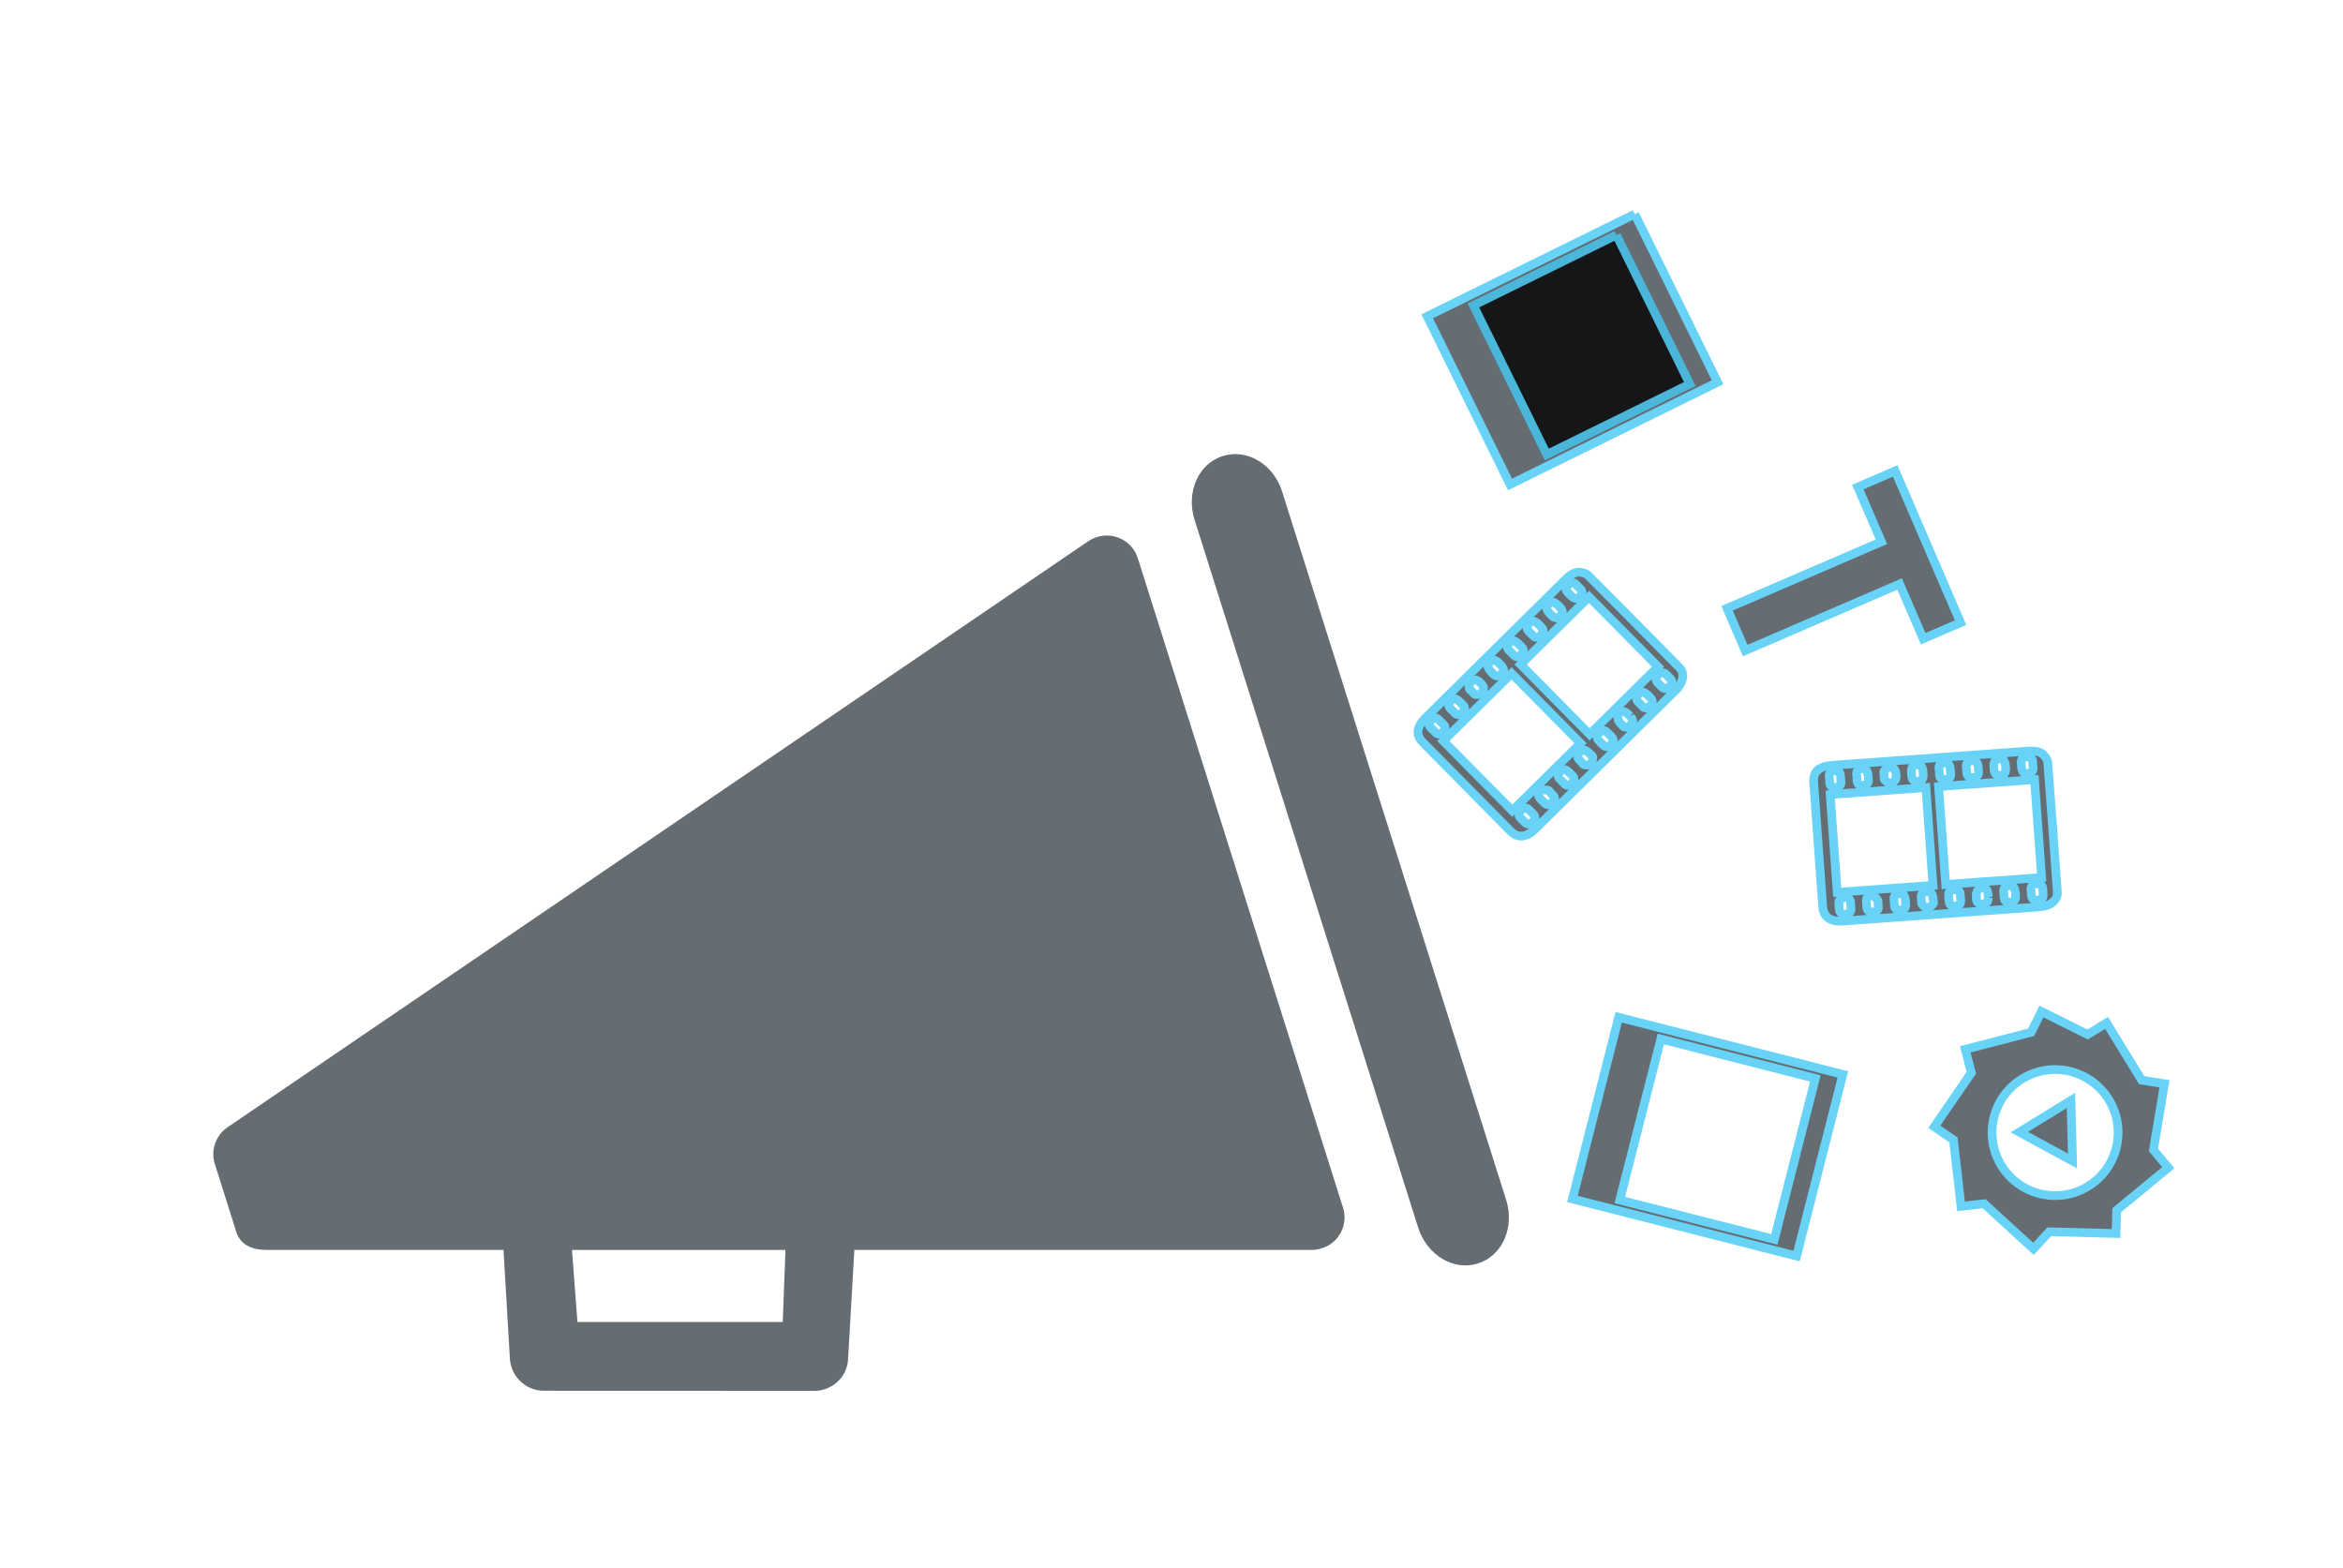
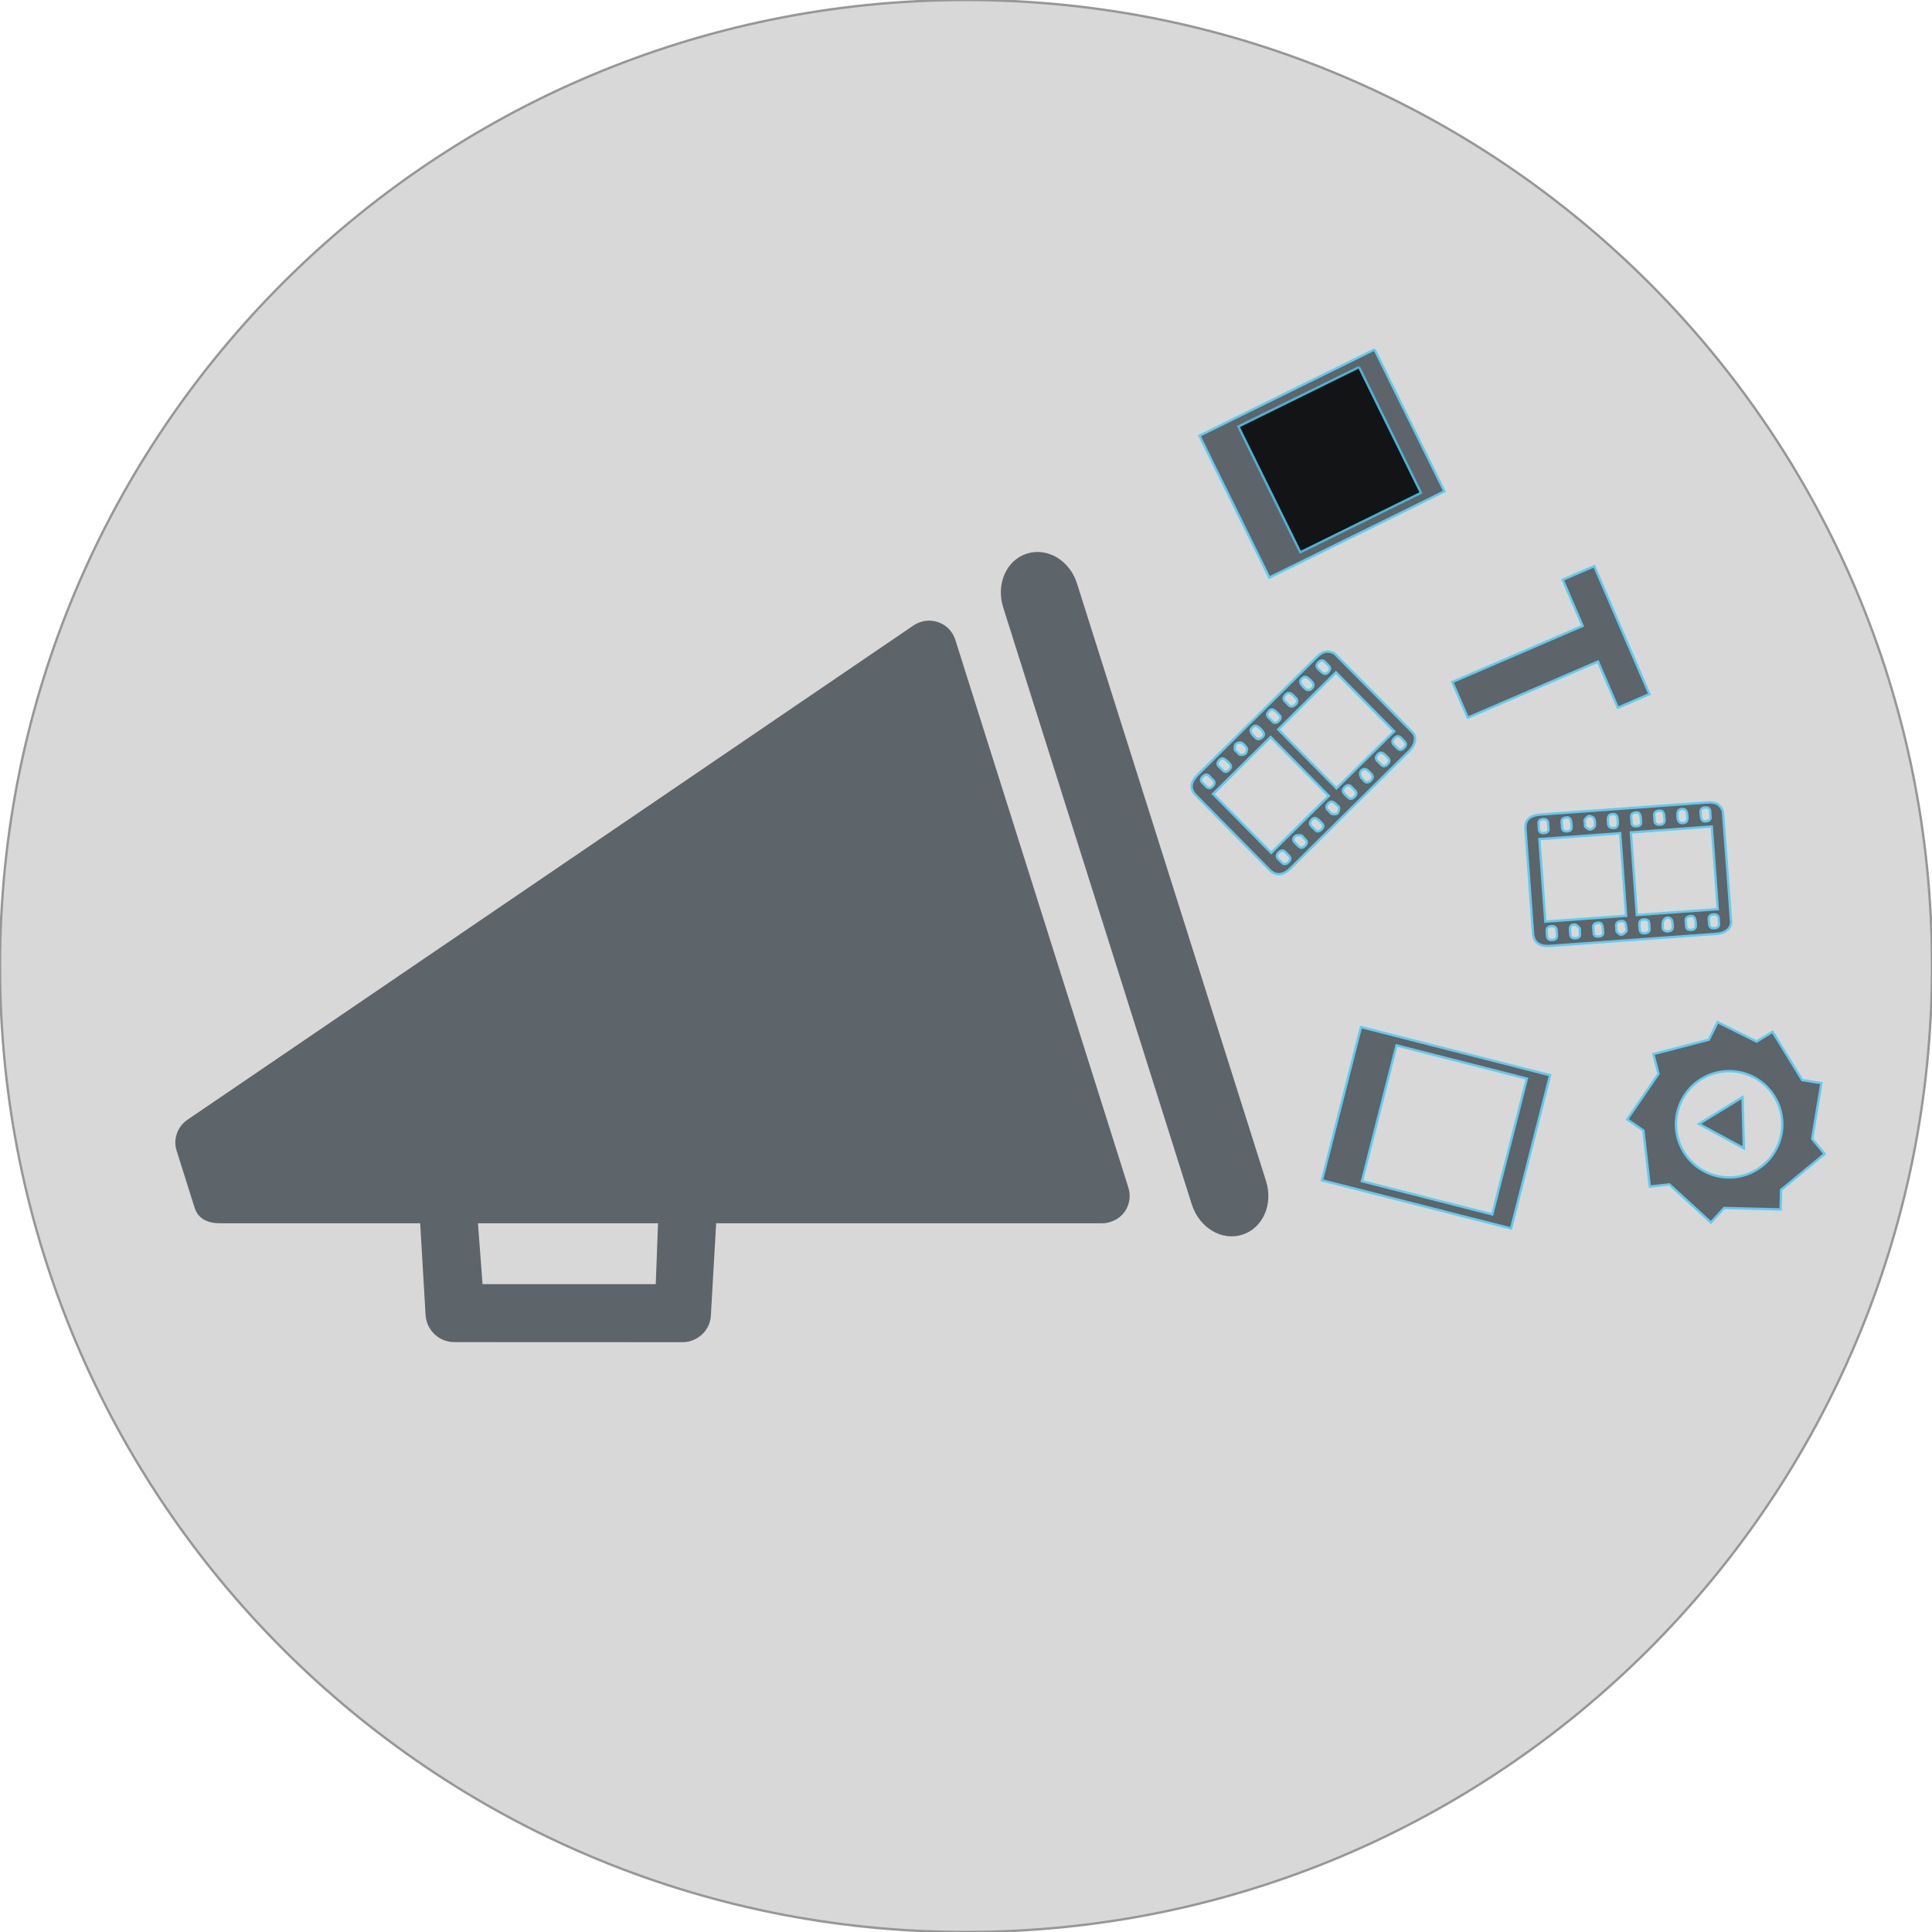
- <svg xmlns="http://www.w3.org/2000/svg" version="1.1" id="Layer_1" x="0px" y="0px" viewBox="0 0 269 180" style="enable-background:new 0 0 269 180;" xml:space="preserve">
-   <style type="text/css">
- 
- 	.st01 {
- 	opacity: 0.8;
- 	fill:#3F474F;
- 	stroke:#42C8F4;
- 	stroke-width:0;
- 	stroke-miterlimit:10;
- 	}
- 
- 	.st0 {
- 	opacity: 0.8;
- 	fill:#3F474F;
- 	stroke:#42C8F4;
- 	stroke-width:1s;
- 	stroke-miterlimit:10;
- 	}
- 
- 	.no-fill{
- 		fill:black;
- 	}
- 
- 
- 	
- 	
- 	
- 
- </style>
+ <svg xmlns="http://www.w3.org/2000/svg" version="1.1" id="Layer_1" x="0px" y="0px" viewBox="55.5 -14.5 818 818" enable-background="new 55.5 -14.5 818 818" xml:space="preserve">
+   <circle fill="#D8D8D8" stroke="#979797" stroke-miterlimit="10" cx="464.5" cy="394.5" r="409" />
  <g id="Your_Icon">
    <g>
      <g>
-         <path class="st01" d="M124.959,62.125l-98.851,67.302c-1.348,0.926-1.944,2.654-1.443,4.204l2.456,7.778     c0.491,1.566,1.923,2.115,3.579,2.088h27.107l0.727,12.348c0.061,2.117,1.781,3.826,3.921,3.822l31.006,0.012     c0.391,0,0.819-0.041,1.212-0.184c1.471-0.465,2.581-1.781,2.69-3.37l0.725-12.628h52.573c0.368-0.012,0.749-0.064,1.092-0.193     c0.753-0.225,1.419-0.682,1.91-1.351c0.688-0.95,0.893-2.204,0.517-3.345l-23.543-74.512c-0.354-1.122-1.212-2.03-2.335-2.404     C127.194,61.288,125.952,61.468,124.959,62.125z M89.867,151.775H66.294L65.67,143.5h24.509L89.867,151.775z" />
-         <path class="st01" d="M140.377,52.357c-2.775,0.875-4.226,4.127-3.236,7.293l25.687,81.313c1.021,3.132,4.063,4.986,6.85,4.086     c2.797-0.863,4.239-4.139,3.248-7.281l-25.717-81.302C146.235,53.304,143.18,51.47,140.377,52.357z" />
+         <path opacity="0.8" fill="#3F474F" enable-background="new    " d="M442.316,250.278L134.78,459.662     c-4.193,2.881-6.048,8.257-4.489,13.079l7.641,24.198c1.527,4.872,5.982,6.58,11.134,6.496h84.333l2.262,38.416     c0.19,6.586,5.541,11.902,12.199,11.891l96.463,0.037c1.216,0,2.548-0.128,3.771-0.572c4.577-1.447,8.03-5.541,8.369-10.484     l2.255-39.287h163.56c1.146-0.038,2.331-0.199,3.397-0.601c2.343-0.7,4.415-2.122,5.942-4.203     c2.141-2.956,2.778-6.857,1.608-10.407L459.981,256.41c-1.101-3.491-3.771-6.315-7.265-7.479     C449.271,247.674,445.406,248.234,442.316,250.278z M333.142,529.188h-73.338l-1.941-25.744h76.25L333.142,529.188z" />
+         <path opacity="0.8" fill="#3F474F" enable-background="new    " d="M490.284,219.889c-8.634,2.722-13.147,12.839-10.067,22.689     l79.915,252.974c3.176,9.744,12.64,15.512,21.311,12.712c8.702-2.685,13.188-12.877,10.105-22.652l-80.009-252.939     C508.509,222.834,499.004,217.129,490.284,219.889z" />
      </g>
    </g>
  </g>
-   <path class="st0" d="M171.754,74.423c2.663-2.631,5.329-5.26,7.987-7.896c0.479-0.475,0.997-0.872,1.611-0.835  c0.358,0.021,0.757,0.142,0.985,0.371c3.516,3.519,7.008,7.061,10.5,10.603c0.559,0.567,0.473,1.459-0.198,2.301  c-0.077,0.097-0.167,0.186-0.256,0.274c-5.376,5.313-10.75,10.627-16.131,15.937c-1.007,0.993-2.005,1.072-2.812,0.254  c-3.354-3.393-6.707-6.788-10.061-10.183c-0.873-0.882-0.772-1.784,0.331-2.877C166.391,79.72,169.072,77.072,171.754,74.423   M181.465,85.329l-7.916-8.012l-7.841,7.747l7.917,8.013L181.465,85.329z M190.36,76.541l-7.921-8.017l-7.856,7.763l7.921,8.017  L190.36,76.541z M175.753,72.719c0.082,0.083,0.171,0.163,0.247,0.251c0.268,0.309,0.607,0.243,0.932-0.071  c0.327-0.318,0.286-0.631,0.044-0.886c-0.081-0.085-0.168-0.165-0.248-0.25c-0.486-0.519-0.828-0.583-1.184-0.178  C175.039,72.162,175.46,72.424,175.753,72.719 M181.527,87.443c0.156,0.158,0.237,0.337,0.374,0.356  c0.232,0.034,0.594,0.06,0.729-0.077c0.174-0.177,0.233-0.529,0.236-0.786c0.002-0.145-0.203-0.253-0.32-0.374  c-0.512-0.522-0.842-0.588-1.177-0.202C180.87,86.937,181.277,87.202,181.527,87.443 M178.01,70.523  c0.023,0.024,0.048,0.047,0.071,0.072c0.384,0.405,0.725,0.445,1.059,0.122c0.341-0.331,0.311-0.649-0.101-1.068  c-0.024-0.024-0.048-0.048-0.071-0.072c-0.51-0.517-0.824-0.577-1.174-0.224C177.451,69.699,177.515,70.039,178.01,70.523   M168.978,79.351c0.13,0.131,0.229,0.349,0.396,0.373c0.231,0.035,0.594,0.007,0.75-0.146c0.16-0.157,0.259-0.576,0.173-0.742  c-0.159-0.308-0.429-0.581-0.737-0.741c-0.166-0.086-0.59,0.017-0.745,0.177c-0.152,0.158-0.155,0.508-0.139,0.752  C168.685,79.158,168.87,79.244,168.978,79.351 M175.753,93.186l0.004-0.003c-0.07-0.071-0.145-0.142-0.213-0.216  c-0.246-0.272-0.567-0.271-0.885,0.03c-0.342,0.324-0.352,0.656-0.071,0.928c0.192,0.187,0.365,0.397,0.574,0.564  c0.246,0.196,0.528,0.146,0.808-0.137c0.275-0.28,0.331-0.554,0.135-0.807C176.002,93.413,175.871,93.305,175.753,93.186   M184.797,84.361c-0.094-0.095-0.192-0.187-0.283-0.287c-0.252-0.279-0.573-0.242-0.884,0.057c-0.29,0.28-0.333,0.596-0.104,0.852  c0.178,0.2,0.365,0.395,0.563,0.575c0.267,0.24,0.568,0.227,0.89-0.109c0.298-0.313,0.304-0.592,0.064-0.836  C184.962,84.528,184.879,84.445,184.797,84.361 M190.549,78.609c0.082,0.083,0.165,0.167,0.247,0.25  c0.269,0.272,0.576,0.286,0.924-0.073c0.331-0.341,0.285-0.627,0.039-0.877c-0.118-0.119-0.243-0.232-0.352-0.36  c-0.267-0.316-0.602-0.505-1.033-0.079s-0.247,0.765,0.067,1.031C190.48,78.534,190.513,78.572,190.549,78.609 M172.188,76.221  c-0.501-0.508-0.78-0.559-1.135-0.208c-0.349,0.346-0.302,0.665,0.186,1.15c0.292,0.291,0.553,0.713,1.139,0.227  C172.772,77.062,172.712,76.751,172.188,76.221 M178.035,91.025c-0.106-0.107-0.188-0.286-0.323-0.306  c-0.249-0.037-0.58-0.075-0.785,0.059c-0.319,0.211-0.387,0.567-0.157,0.832c0.196,0.228,0.406,0.446,0.636,0.641  c0.26,0.224,0.557,0.157,0.843-0.152c0.268-0.29,0.297-0.557,0.069-0.789C178.224,91.215,178.129,91.12,178.035,91.025   M188.327,80.834c0.083,0.083,0.168,0.163,0.246,0.25c0.226,0.252,0.501,0.275,0.827-0.007c0.343-0.3,0.391-0.601,0.157-0.885  c-0.085-0.103-0.184-0.194-0.277-0.29c-0.516-0.523-0.837-0.59-1.174-0.198C187.605,80.29,188.049,80.535,188.327,80.834   M187.177,82.222c-0.228-0.198-0.349-0.315-0.482-0.417c-0.329-0.252-0.836-0.109-0.949,0.329c-0.071,0.274,0.046,0.655,0.232,0.823  c0.26,0.233,0.439,0.747,0.993,0.455c0.204-0.108,0.457-0.442,0.469-0.638C187.452,82.533,187.234,82.33,187.177,82.222   M165.469,82.915c-0.096-0.096-0.193-0.187-0.283-0.286c-0.253-0.278-0.567-0.25-0.879,0.062c-0.291,0.292-0.312,0.591-0.059,0.833  c0.193,0.186,0.38,0.379,0.565,0.572c0.242,0.251,0.534,0.239,0.834-0.056c0.317-0.314,0.344-0.622,0.067-0.875  C165.629,83.086,165.55,82.999,165.469,82.915 M181.187,67.354c-0.047-0.048-0.099-0.092-0.141-0.144  c-0.249-0.301-0.559-0.492-0.98-0.087c-0.455,0.436-0.236,0.756,0.056,1.03c0.037,0.034,0.07,0.071,0.105,0.107  c0.526,0.533,0.829,0.6,1.171,0.217C181.927,67.888,181.454,67.654,181.187,67.354 M166.773,81.595  c0.035,0.036,0.072,0.069,0.105,0.108c0.258,0.298,0.549,0.562,1.013,0.114c0.462-0.444,0.221-0.752-0.068-1.022  c-0.036-0.035-0.07-0.072-0.105-0.107c-0.526-0.533-0.835-0.601-1.168-0.217C166.038,81.06,166.498,81.299,166.773,81.595   M173.516,74.919c0.106,0.107,0.214,0.214,0.319,0.322c0.233,0.24,0.519,0.185,0.793-0.076c0.297-0.282,0.363-0.579,0.114-0.837  c-0.105-0.109-0.21-0.217-0.316-0.324c-0.506-0.514-0.791-0.577-1.123-0.207C172.772,74.388,173.244,74.622,173.516,74.919   M179.324,89.68c0.106,0.108,0.214,0.215,0.32,0.324c0.23,0.238,0.5,0.205,0.79-0.067c0.312-0.291,0.367-0.577,0.131-0.84  c-0.101-0.113-0.209-0.218-0.316-0.326c-0.499-0.505-0.809-0.564-1.136-0.18C178.637,89.149,179.041,89.398,179.324,89.68" />
-   <polyline class="st0" points="187.69,24.579 163.861,36.312 173.368,55.617 197.196,43.884 187.69,24.579 " />
-   <polyline class="st0 no-fill" points="185.582,26.978 194.009,44.091 177.587,52.177 169.16,35.064 185.582,26.978 " />
-   <polygon class="st0" points="216.005,62.198 213.298,55.917 217.589,54.067 225.093,71.48 220.802,73.33 218.095,67.049   200.37,74.688 198.279,69.837 " />
+   <path opacity="0.8" fill="#3F474F" stroke="#42C8F4" stroke-miterlimit="10" enable-background="new    " d="M587.901,288.538  c8.285-8.185,16.579-16.364,24.849-24.565c1.49-1.478,3.102-2.713,5.012-2.598c1.114,0.065,2.355,0.442,3.064,1.154  c10.938,10.948,21.803,21.968,32.667,32.987c1.739,1.764,1.472,4.539-0.616,7.159c-0.239,0.301-0.52,0.578-0.797,0.852  c-16.725,16.529-33.444,33.062-50.185,49.582c-3.134,3.09-6.238,3.335-8.749,0.79c-10.435-10.556-20.866-21.118-31.301-31.681  c-2.716-2.744-2.401-5.55,1.029-8.95C571.217,305.018,579.558,296.779,587.901,288.538 M618.113,322.468l-24.628-24.926  l-24.394,24.102l24.631,24.929L618.113,322.468z M645.787,295.127l-24.644-24.941l-24.44,24.152l24.643,24.941L645.787,295.127z   M600.343,283.236c0.255,0.259,0.532,0.508,0.769,0.781c0.834,0.961,1.889,0.756,2.899-0.221c1.018-0.989,0.89-1.963,0.137-2.756  c-0.252-0.266-0.522-0.514-0.771-0.778c-1.512-1.615-2.576-1.814-3.684-0.554C598.121,281.504,599.432,282.319,600.343,283.236   M618.307,329.045c0.485,0.492,0.737,1.049,1.163,1.107c0.722,0.105,1.848,0.187,2.268-0.239c0.542-0.551,0.726-1.646,0.734-2.445  c0.007-0.451-0.631-0.787-0.995-1.163c-1.593-1.625-2.62-1.83-3.662-0.629C616.262,327.471,617.528,328.295,618.307,329.045   M607.364,276.405c0.071,0.075,0.149,0.146,0.221,0.224c1.195,1.26,2.256,1.384,3.295,0.379c1.062-1.03,0.968-2.019-0.314-3.323  c-0.074-0.074-0.149-0.149-0.221-0.224c-1.587-1.608-2.563-1.795-3.652-0.697C605.625,273.841,605.824,274.899,607.364,276.405   M579.265,303.869c0.404,0.408,0.713,1.086,1.232,1.161c0.719,0.108,1.848,0.021,2.333-0.454c0.498-0.488,0.806-1.792,0.538-2.309  c-0.494-0.958-1.334-1.808-2.293-2.305c-0.517-0.268-1.835,0.053-2.317,0.55c-0.473,0.491-0.482,1.581-0.433,2.34  C578.354,303.27,578.929,303.537,579.265,303.869 M600.343,346.912l0.013-0.01c-0.218-0.221-0.451-0.441-0.663-0.672  c-0.766-0.846-1.764-0.843-2.753,0.094c-1.064,1.008-1.096,2.041-0.221,2.887c0.597,0.582,1.135,1.235,1.785,1.755  c0.766,0.61,1.643,0.454,2.514-0.427c0.855-0.871,1.03-1.723,0.42-2.51C601.117,347.618,600.71,347.282,600.343,346.912   M628.479,319.457c-0.292-0.296-0.598-0.582-0.881-0.894c-0.783-0.868-1.782-0.753-2.75,0.177c-0.902,0.871-1.036,1.855-0.323,2.651  c0.554,0.622,1.136,1.229,1.752,1.789c0.83,0.747,1.767,0.706,2.769-0.339c0.927-0.975,0.945-1.842,0.199-2.602  C628.993,319.977,628.734,319.718,628.479,319.457 M646.375,301.562c0.255,0.258,0.513,0.52,0.768,0.777  c0.838,0.847,1.793,0.89,2.875-0.228c1.03-1.061,0.887-1.95,0.121-2.728c-0.367-0.37-0.756-0.722-1.095-1.12  c-0.831-0.983-1.873-1.571-3.214-0.246c-1.341,1.326-0.769,2.381,0.209,3.208C646.16,301.328,646.263,301.446,646.375,301.562   M589.252,294.132c-1.559-1.58-2.427-1.739-3.531-0.647c-1.086,1.077-0.939,2.069,0.578,3.578c0.909,0.905,1.721,2.219,3.544,0.707  C591.068,296.748,590.882,295.781,589.252,294.132 M607.442,340.189c-0.33-0.334-0.585-0.891-1.005-0.953  c-0.774-0.115-1.805-0.232-2.442,0.184c-0.992,0.656-1.204,1.765-0.488,2.589c0.609,0.71,1.263,1.388,1.979,1.994  c0.809,0.697,1.733,0.489,2.623-0.473c0.833-0.902,0.924-1.733,0.214-2.454C608.03,340.779,607.734,340.484,607.442,340.189   M639.462,308.483c0.258,0.259,0.522,0.507,0.766,0.778c0.702,0.783,1.559,0.855,2.572-0.021c1.067-0.934,1.217-1.871,0.488-2.754  c-0.265-0.32-0.572-0.604-0.861-0.902c-1.605-1.627-2.604-1.836-3.652-0.616C637.216,306.791,638.597,307.553,639.462,308.483   M635.884,312.802c-0.709-0.616-1.086-0.979-1.499-1.298c-1.023-0.783-2.602-0.338-2.953,1.023  c-0.221,0.854,0.144,2.039,0.722,2.561c0.81,0.726,1.366,2.324,3.09,1.416c0.635-0.336,1.422-1.375,1.459-1.984  C636.739,313.77,636.062,313.138,635.884,312.802 M568.348,314.958c-0.299-0.299-0.6-0.582-0.88-0.89  c-0.787-0.865-1.765-0.778-2.735,0.192c-0.905,0.909-0.971,1.839-0.184,2.592c0.601,0.579,1.183,1.179,1.758,1.779  c0.753,0.781,1.662,0.743,2.595-0.174c0.986-0.978,1.07-1.936,0.209-2.723C568.846,315.49,568.6,315.219,568.348,314.958   M617.248,266.546c-0.146-0.149-0.308-0.286-0.438-0.448c-0.774-0.937-1.739-1.53-3.049-0.271c-1.415,1.356-0.734,2.352,0.175,3.205  c0.114,0.105,0.218,0.221,0.326,0.333c1.637,1.658,2.579,1.867,3.644,0.675C619.551,268.207,618.079,267.479,617.248,266.546   M572.405,310.852c0.108,0.111,0.224,0.215,0.326,0.336c0.803,0.927,1.708,1.748,3.151,0.354c1.438-1.382,0.688-2.34-0.211-3.18  c-0.112-0.108-0.218-0.224-0.327-0.333c-1.637-1.658-2.598-1.869-3.634-0.676C570.118,309.187,571.549,309.93,572.405,310.852   M593.383,290.082c0.33,0.332,0.666,0.665,0.993,1.001c0.725,0.747,1.614,0.575,2.467-0.236c0.924-0.878,1.129-1.802,0.354-2.604  c-0.326-0.339-0.653-0.675-0.983-1.008c-1.574-1.599-2.461-1.795-3.493-0.644C591.068,288.43,592.537,289.157,593.383,290.082   M611.452,336.004c0.33,0.336,0.666,0.67,0.996,1.009c0.716,0.74,1.556,0.638,2.458-0.208c0.971-0.906,1.142-1.796,0.407-2.614  c-0.314-0.352-0.65-0.678-0.983-1.015c-1.553-1.57-2.517-1.754-3.534-0.56C609.315,334.353,610.572,335.127,611.452,336.004" />
+   <polyline opacity="0.8" fill="#3F474F" stroke="#42C8F4" stroke-miterlimit="10" enable-background="new    " points="  637.48,133.468 563.346,169.971 592.923,230.031 667.055,193.528 637.48,133.468 " />
+   <polyline opacity="0.8" stroke="#42C8F4" stroke-miterlimit="10" enable-background="new    " points="630.922,140.932   657.139,194.172 606.049,219.329 579.831,166.088 630.922,140.932 " />
+   <polygon opacity="0.8" fill="#3F474F" stroke="#42C8F4" stroke-miterlimit="10" enable-background="new    " points="  725.571,250.505 717.149,230.964 730.499,225.208 753.845,279.382 740.495,285.138 732.073,265.597 676.929,289.363   670.424,274.271 " />
  <g>
-     <path class="st0" d="M242.944,141.612l0.07-2.669l5.924-4.887l-1.7-2.048l1.267-7.587l-2.617-0.413l-4.031-6.573l-2.176,1.333   l-5.302-2.642l-1.189,2.387l-7.557,1.957l0.698,2.691l-4.255,6.195l2.2,1.512l0.872,7.631l2.654-0.303l5.662,5.186l1.804-1.969   L242.944,141.612z M229.778,133.808c-2.088-3.407-1.021-7.86,2.386-9.95c3.406-2.088,7.86-1.021,9.949,2.386   c2.09,3.406,1.021,7.861-2.385,9.949C236.322,138.281,231.868,137.213,229.778,133.808" />
-     <polygon class="st0" points="237.765,126.336 237.948,133.289 231.833,129.973  " />
+     <path opacity="0.8" fill="#3F474F" stroke="#42C8F4" stroke-miterlimit="10" enable-background="new    " d="M809.381,497.57   l0.219-8.303l18.43-15.204l-5.289-6.372l3.942-23.604l-8.143-1.285L806,422.354l-6.771,4.146l-16.495-8.219l-3.699,7.426   l-23.51,6.089l2.171,8.372l-13.237,19.273l6.844,4.703l2.713,23.741l8.257-0.942l17.615,16.134l5.612-6.126L809.381,497.57z    M768.421,473.292c-6.496-10.6-3.177-24.454,7.423-30.956c10.597-6.496,24.453-3.177,30.952,7.423   c6.502,10.597,3.177,24.457-7.42,30.953S774.923,483.885,768.421,473.292" />
+     <polygon opacity="0.8" fill="#3F474F" stroke="#42C8F4" stroke-miterlimit="10" enable-background="new    " points="   793.269,450.045 793.838,471.677 774.813,461.36  " />
  </g>
-   <path class="st0" d="M221.629,87.048c3.733-0.271,7.468-0.538,11.202-0.815c0.672-0.05,1.324-0.015,1.768,0.411  c0.258,0.25,0.483,0.601,0.508,0.922c0.387,4.958,0.741,9.921,1.096,14.882c0.057,0.793-0.589,1.416-1.646,1.62  c-0.121,0.022-0.247,0.032-0.372,0.042c-7.538,0.547-15.076,1.096-22.615,1.637c-1.412,0.102-2.222-0.486-2.305-1.633  c-0.346-4.76-0.689-9.518-1.035-14.277c-0.09-1.237,0.573-1.858,2.122-1.972C214.11,87.591,217.869,87.321,221.629,87.048   M221.928,101.648l-0.814-11.234l-10.993,0.797l0.814,11.234L221.928,101.648z M234.399,100.744l-0.814-11.239l-11.016,0.798  l0.813,11.24L234.399,100.744z M225.775,88.35c0.009,0.117,0.024,0.235,0.025,0.352c0.003,0.409,0.304,0.579,0.755,0.551  c0.454-0.029,0.627-0.294,0.608-0.645c-0.006-0.117-0.021-0.234-0.026-0.352c-0.033-0.709-0.251-0.98-0.784-0.903  C225.595,87.463,225.745,87.936,225.775,88.35 M220.602,103.296c0.017,0.222-0.038,0.41,0.053,0.515  c0.154,0.176,0.412,0.431,0.604,0.414c0.247-0.021,0.521-0.251,0.689-0.443c0.096-0.109,0.011-0.325-0.001-0.492  c-0.05-0.73-0.258-0.994-0.764-0.918C220.431,102.484,220.568,102.951,220.602,103.296 M228.918,88.147  c0.002,0.033,0.006,0.066,0.008,0.101c0.028,0.557,0.262,0.81,0.725,0.781c0.475-0.031,0.658-0.292,0.618-0.878  c-0.003-0.033-0.006-0.067-0.008-0.101c-0.052-0.725-0.252-0.974-0.747-0.933C229.028,87.158,228.856,87.458,228.918,88.147   M216.316,88.992c0.014,0.184-0.052,0.415,0.059,0.541c0.154,0.177,0.447,0.392,0.666,0.376c0.223-0.015,0.57-0.27,0.613-0.453  c0.079-0.337,0.052-0.72-0.079-1.042c-0.07-0.173-0.459-0.371-0.683-0.349c-0.217,0.021-0.448,0.285-0.594,0.481  C216.22,88.654,216.304,88.841,216.316,88.992 M212.48,103.912l0.005-0.001c-0.007-0.101-0.018-0.201-0.021-0.302  c-0.01-0.367-0.255-0.574-0.692-0.552c-0.47,0.024-0.693,0.271-0.657,0.659c0.025,0.267,0.021,0.538,0.071,0.802  c0.059,0.31,0.306,0.454,0.702,0.421c0.392-0.033,0.611-0.207,0.627-0.526C212.522,104.246,212.493,104.078,212.48,103.912   M225.09,103.076c-0.011-0.133-0.025-0.267-0.029-0.402c-0.01-0.375-0.279-0.557-0.709-0.529c-0.402,0.023-0.641,0.236-0.632,0.579  c0.006,0.269,0.021,0.537,0.056,0.804c0.046,0.355,0.284,0.541,0.746,0.494c0.431-0.045,0.616-0.253,0.592-0.594  C225.106,103.311,225.097,103.193,225.09,103.076 M233.198,102.439c0.01,0.117,0.018,0.234,0.026,0.352  c0.027,0.381,0.252,0.592,0.749,0.545c0.474-0.045,0.625-0.293,0.6-0.643c-0.012-0.167-0.033-0.334-0.032-0.502  c0.002-0.414-0.129-0.775-0.734-0.73c-0.605,0.043-0.686,0.42-0.619,0.827C233.196,102.338,233.195,102.389,233.198,102.439   M220.791,88.698c-0.052-0.711-0.23-0.932-0.729-0.895c-0.489,0.037-0.661,0.309-0.605,0.994c0.033,0.411-0.043,0.902,0.718,0.913  C220.689,89.716,220.845,89.44,220.791,88.698 M215.62,103.75c-0.012-0.15,0.043-0.338-0.047-0.441  c-0.166-0.19-0.392-0.434-0.636-0.465c-0.38-0.048-0.662,0.18-0.66,0.529c0.001,0.301,0.02,0.604,0.067,0.9  c0.052,0.339,0.321,0.481,0.739,0.432c0.392-0.046,0.588-0.23,0.564-0.555C215.639,104.018,215.629,103.885,215.62,103.75   M230.064,102.689c0.009,0.116,0.021,0.232,0.024,0.35c0.008,0.338,0.202,0.535,0.634,0.531c0.455-0.004,0.687-0.203,0.693-0.57  c0.002-0.134-0.013-0.268-0.022-0.4c-0.052-0.732-0.254-0.992-0.764-0.912C229.869,101.807,230.048,102.281,230.064,102.689   M228.288,102.996c-0.045-0.297-0.06-0.465-0.096-0.631c-0.087-0.404-0.564-0.625-0.935-0.365c-0.232,0.162-0.392,0.527-0.358,0.776  c0.046,0.346-0.152,0.853,0.46,0.99c0.226,0.051,0.634-0.038,0.771-0.181C228.296,103.412,228.263,103.115,228.288,102.996   M211.333,89.422c-0.01-0.135-0.025-0.268-0.029-0.401c-0.011-0.376-0.269-0.559-0.707-0.524c-0.411,0.033-0.621,0.247-0.587,0.596  c0.026,0.266,0.043,0.535,0.059,0.802c0.021,0.348,0.251,0.529,0.67,0.499c0.446-0.032,0.666-0.249,0.62-0.622  C211.345,89.656,211.341,89.538,211.333,89.422 M233.392,87.801c-0.004-0.066-0.015-0.133-0.013-0.2  c0.006-0.391-0.105-0.737-0.689-0.703c-0.629,0.036-0.671,0.421-0.627,0.819c0.006,0.05,0.008,0.1,0.011,0.15  c0.054,0.748,0.241,0.995,0.749,0.926C233.607,88.688,233.4,88.204,233.392,87.801 M213.183,89.266  c0.004,0.051,0.011,0.1,0.011,0.151c0.002,0.394,0.052,0.784,0.695,0.745c0.64-0.038,0.656-0.429,0.612-0.822  c-0.006-0.05-0.007-0.1-0.011-0.15c-0.054-0.747-0.245-0.999-0.747-0.924C212.972,88.382,213.166,88.862,213.183,89.266   M222.646,88.571c0.011,0.15,0.022,0.301,0.032,0.452c0.021,0.334,0.274,0.477,0.652,0.458c0.408-0.022,0.652-0.205,0.63-0.562  c-0.009-0.151-0.019-0.301-0.029-0.451c-0.052-0.719-0.228-0.952-0.72-0.887C222.425,87.684,222.633,88.168,222.646,88.571   M217.474,103.565c0.011,0.151,0.022,0.304,0.033,0.454c0.021,0.33,0.247,0.48,0.645,0.463c0.426-0.02,0.653-0.2,0.646-0.555  c-0.004-0.15-0.018-0.302-0.029-0.453c-0.051-0.708-0.248-0.954-0.746-0.875C217.296,102.715,217.441,103.167,217.474,103.565" />
-   <path class="st0" d="M211.58,123.35l-25.738-6.559l-5.312,20.854l25.737,6.557L211.58,123.35z M185.971,137.77l4.71-18.485  l17.739,4.521l-4.71,18.483L185.971,137.77z" />
+   <path opacity="0.8" fill="#3F474F" stroke="#42C8F4" stroke-miterlimit="10" enable-background="new    " d="M743.068,327.816  c11.613-0.844,23.233-1.674,34.851-2.536c2.091-0.155,4.119-0.046,5.5,1.278c0.803,0.778,1.503,1.87,1.581,2.869  c1.203,15.425,2.305,30.865,3.409,46.3c0.178,2.467-1.832,4.405-5.121,5.04c-0.376,0.068-0.769,0.099-1.157,0.13  c-23.451,1.702-46.903,3.41-70.357,5.093c-4.393,0.317-6.913-1.512-7.171-5.08c-1.077-14.809-2.144-29.611-3.221-44.418  c-0.279-3.848,1.783-5.779,6.603-6.135C719.676,329.506,731.37,328.666,743.068,327.816 M743.998,373.238l-2.532-34.95l-34.2,2.479  l2.532,34.95L743.998,373.238z M782.797,370.426l-2.532-34.966l-34.272,2.483l2.529,34.968L782.797,370.426z M755.967,331.867  c0.027,0.363,0.074,0.73,0.078,1.095c0.009,1.272,0.945,1.802,2.349,1.714c1.412-0.09,1.95-0.914,1.892-2.006  c-0.019-0.365-0.065-0.729-0.081-1.096c-0.103-2.205-0.781-3.049-2.439-2.81C755.406,329.107,755.873,330.578,755.967,331.867   M739.873,378.365c0.053,0.69-0.118,1.275,0.165,1.603c0.479,0.547,1.281,1.341,1.879,1.288c0.769-0.065,1.621-0.781,2.144-1.379  c0.299-0.339,0.034-1.011-0.003-1.53c-0.156-2.271-0.803-3.093-2.377-2.856C739.341,375.839,739.768,377.292,739.873,378.365   M765.745,331.235c0.006,0.103,0.019,0.205,0.024,0.313c0.087,1.733,0.815,2.521,2.256,2.43c1.478-0.096,2.047-0.908,1.923-2.73  c-0.01-0.104-0.019-0.209-0.025-0.314c-0.161-2.256-0.784-3.03-2.323-2.902C766.087,328.158,765.552,329.092,765.745,331.235   M726.539,333.863c0.043,0.573-0.162,1.292,0.184,1.684c0.479,0.551,1.391,1.22,2.071,1.17c0.694-0.047,1.773-0.84,1.907-1.409  c0.246-1.048,0.162-2.24-0.246-3.241c-0.217-0.539-1.428-1.154-2.124-1.086c-0.676,0.064-1.395,0.887-1.849,1.496  C726.24,332.812,726.501,333.395,726.539,333.863 M714.604,380.282l0.016-0.004c-0.021-0.313-0.056-0.625-0.065-0.939  c-0.031-1.142-0.793-1.785-2.153-1.717c-1.462,0.074-2.155,0.843-2.044,2.05c0.078,0.831,0.065,1.674,0.222,2.495  c0.184,0.965,0.951,1.412,2.184,1.31c1.22-0.103,1.9-0.644,1.95-1.636C714.735,381.321,714.645,380.798,714.604,380.282   M753.836,377.681c-0.034-0.413-0.078-0.83-0.091-1.25c-0.031-1.167-0.868-1.733-2.206-1.646c-1.25,0.072-1.994,0.734-1.966,1.802  c0.019,0.837,0.065,1.671,0.174,2.501c0.144,1.104,0.884,1.684,2.321,1.537c1.341-0.14,1.916-0.787,1.842-1.848  C753.886,378.412,753.857,378.045,753.836,377.681 M779.061,375.699c0.031,0.364,0.056,0.728,0.081,1.095  c0.084,1.186,0.784,1.842,2.33,1.696c1.475-0.141,1.944-0.912,1.866-2.001c-0.037-0.52-0.103-1.039-0.1-1.562  c0.007-1.288-0.401-2.411-2.283-2.271c-1.882,0.134-2.134,1.307-1.926,2.573C779.055,375.385,779.051,375.544,779.061,375.699   M740.461,332.949c-0.162-2.212-0.716-2.899-2.268-2.784c-1.521,0.115-2.057,0.961-1.883,3.093c0.103,1.278-0.134,2.806,2.234,2.84  C740.144,336.116,740.629,335.258,740.461,332.949 M724.373,379.777c-0.037-0.466,0.134-1.051-0.146-1.371  c-0.517-0.592-1.22-1.351-1.979-1.447c-1.182-0.149-2.06,0.561-2.053,1.646c0.003,0.937,0.062,1.88,0.208,2.801  c0.162,1.055,0.999,1.496,2.3,1.344c1.219-0.144,1.829-0.716,1.754-1.727C724.433,380.611,724.401,380.198,724.373,379.777   M769.311,376.477c0.027,0.361,0.065,0.722,0.074,1.089c0.025,1.052,0.629,1.665,1.973,1.652c1.415-0.013,2.137-0.632,2.156-1.773  c0.006-0.417-0.041-0.834-0.068-1.244c-0.162-2.277-0.791-3.086-2.377-2.838C768.703,373.732,769.261,375.208,769.311,376.477   M763.785,377.432c-0.141-0.924-0.187-1.446-0.299-1.963c-0.271-1.257-1.755-1.944-2.909-1.136c-0.722,0.504-1.22,1.64-1.113,2.415  c0.143,1.076-0.474,2.653,1.431,3.079c0.703,0.159,1.973-0.118,2.398-0.562C763.81,378.727,763.707,377.802,763.785,377.432   M711.036,335.201c-0.031-0.42-0.078-0.833-0.091-1.247c-0.034-1.17-0.837-1.739-2.199-1.63c-1.278,0.103-1.932,0.768-1.826,1.854  c0.081,0.828,0.134,1.665,0.184,2.496c0.065,1.082,0.781,1.646,2.084,1.552c1.388-0.1,2.072-0.774,1.93-1.935  C711.073,335.93,711.061,335.562,711.036,335.201 M779.664,330.158c-0.013-0.205-0.047-0.413-0.041-0.621  c0.02-1.217-0.326-2.293-2.143-2.188c-1.957,0.111-2.088,1.31-1.951,2.548c0.019,0.155,0.025,0.312,0.034,0.467  c0.168,2.327,0.75,3.095,2.33,2.881C780.333,332.918,779.688,331.412,779.664,330.158 M716.792,334.717  c0.012,0.158,0.034,0.311,0.034,0.469c0.006,1.227,0.161,2.439,2.162,2.318c1.991-0.118,2.041-1.334,1.903-2.557  c-0.019-0.156-0.021-0.312-0.034-0.467c-0.168-2.324-0.762-3.108-2.323-2.875C716.135,331.967,716.738,333.459,716.792,334.717   M746.232,332.555c0.034,0.467,0.068,0.936,0.1,1.406c0.064,1.039,0.852,1.483,2.028,1.424c1.269-0.068,2.028-0.637,1.96-1.748  c-0.028-0.47-0.06-0.936-0.091-1.402c-0.161-2.237-0.709-2.963-2.239-2.76C745.545,329.795,746.191,331.301,746.232,332.555   M730.142,379.202c0.034,0.47,0.068,0.946,0.103,1.412c0.065,1.027,0.769,1.494,2.007,1.44c1.325-0.062,2.031-0.622,2.01-1.727  c-0.013-0.467-0.057-0.939-0.091-1.409c-0.158-2.202-0.771-2.968-2.32-2.722C729.588,376.558,730.039,377.964,730.142,379.202" />
+   <path opacity="0.8" fill="#3F474F" stroke="#42C8F4" stroke-miterlimit="10" enable-background="new    " d="M711.805,440.756  L631.73,420.35l-16.526,64.879l80.071,20.4L711.805,440.756z M632.132,485.618l14.653-57.509l55.188,14.064l-14.653,57.503  L632.132,485.618z" />
</svg>
